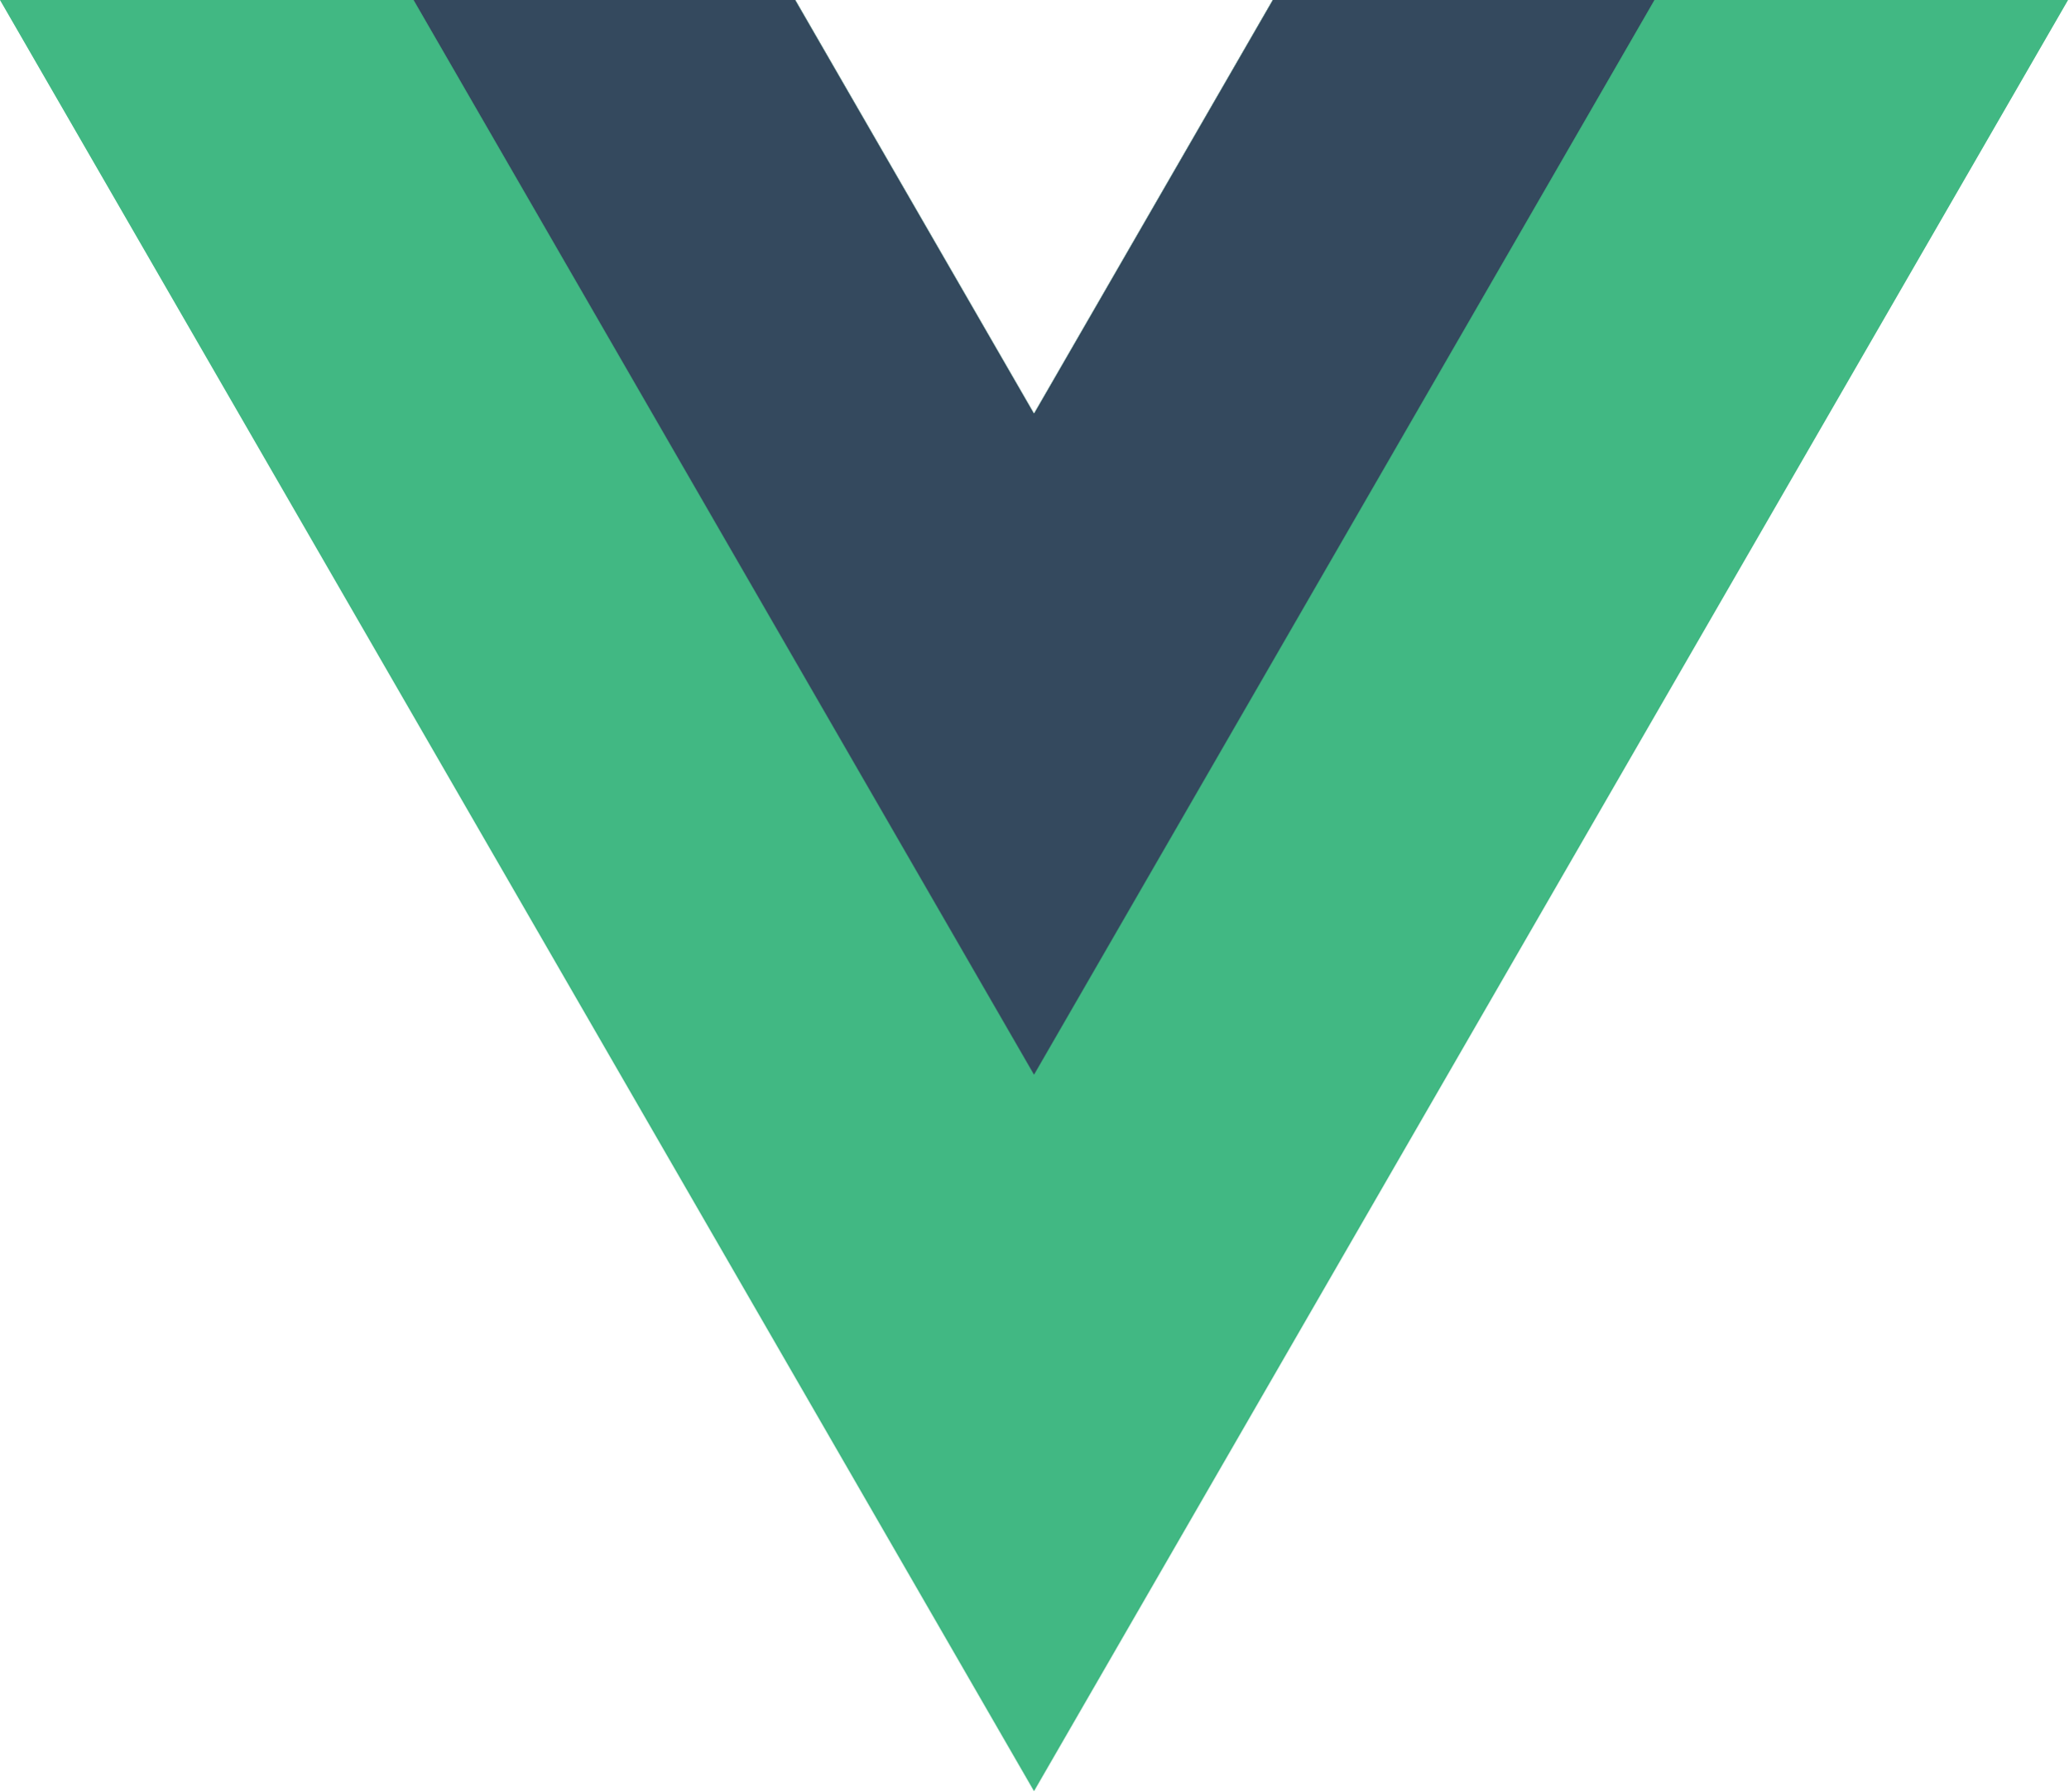
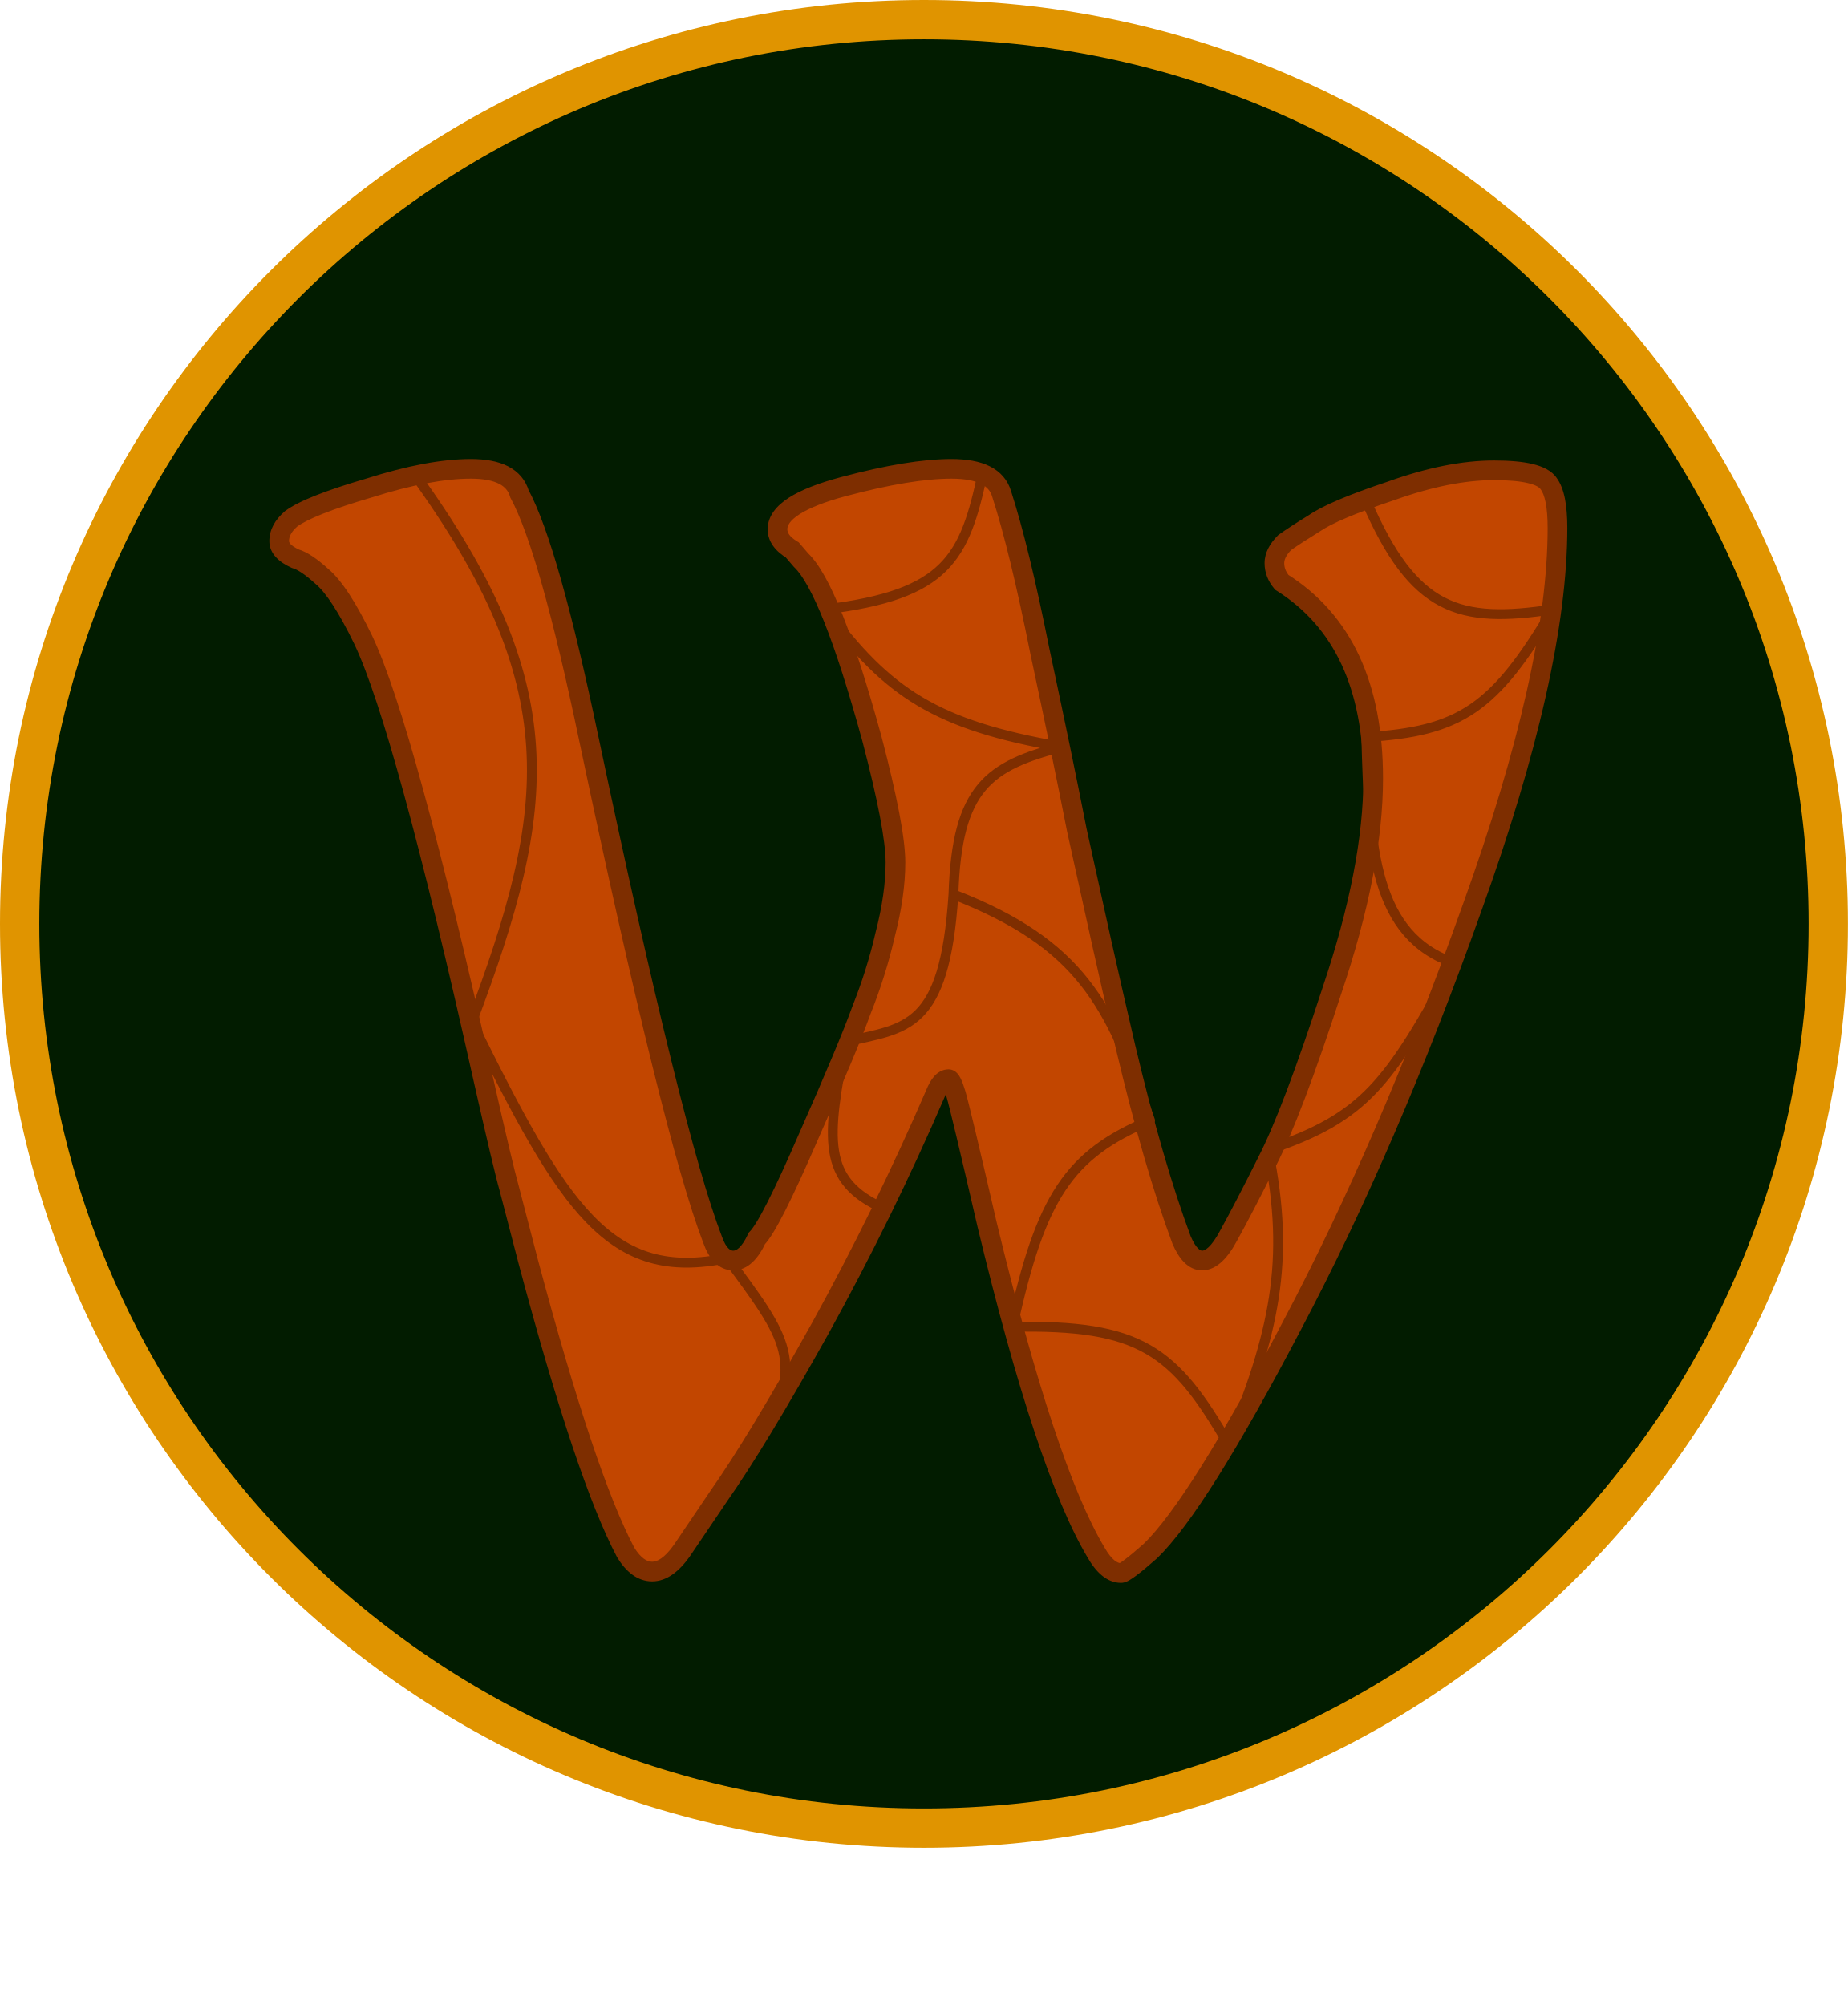
- <svg xmlns="http://www.w3.org/2000/svg" viewBox="0 0 261.76 226.69">
-   <path d="M161.096.001l-30.225 52.351L100.647.001H-.005l130.877 226.688L261.749.001z" fill="#41b883" />
-   <path d="M161.096.001l-30.225 52.351L100.647.001H52.346l78.526 136.01L209.398.001z" fill="#34495e" />
+ <svg xmlns="http://www.w3.org/2000/svg" width="94" height="102" viewBox="0 0 94 102" fill="none">
+   <circle cx="47" cy="47" r="46" fill="#021C00" stroke="#E09400" stroke-width="2" />
+   <path d="M43.825 51.375C44.325 50.125 44.725 48.85 45.025 47.55C45.375 46.2 45.55 44.975 45.55 43.875C45.55 42.725 45.15 40.625 44.35 37.575C42.95 32.475 41.75 29.45 40.75 28.5L40.3 27.975C39.8 27.675 39.55 27.325 39.55 26.925C39.55 26.075 40.675 25.35 42.925 24.75C45.175 24.15 47 23.85 48.4 23.85C49.85 23.85 50.7 24.275 50.95 25.125C51.55 26.975 52.2 29.65 52.9 33.15C53.65 36.65 54.275 39.675 54.775 42.225C55.325 44.725 55.75 46.65 56.05 48C56.35 49.35 56.75 51.1 57.25 53.25C58.2 57.25 59.15 60.525 60.1 63.075C60.4 63.775 60.75 64.125 61.15 64.125C61.6 64.125 62.05 63.7 62.5 62.85C63 61.95 63.65 60.7 64.45 59.1C65.3 57.45 66.4 54.55 67.75 50.4C69.15 46.25 69.85 42.65 69.85 39.6C69.85 34.9 68.3 31.575 65.2 29.625C64.95 29.325 64.825 29 64.825 28.65C64.825 28.3 65 27.95 65.35 27.6C65.7 27.35 66.2 27.025 66.85 26.625C67.5 26.175 68.8 25.625 70.75 24.975C72.7 24.275 74.45 23.925 76 23.925C77.55 23.925 78.475 24.15 78.775 24.6C79.075 25 79.225 25.75 79.225 26.85C79.225 31.7 77.775 38.15 74.875 46.2C72.025 54.2 68.975 61.275 65.725 67.425C62.525 73.525 60.125 77.35 58.525 78.9C57.675 79.65 57.175 80.025 57.025 80.025C56.575 80.025 56.15 79.675 55.75 78.975C54.05 76.125 52.2 70.55 50.2 62.25C49.3 58.35 48.775 56.15 48.625 55.65C48.475 55.15 48.35 54.9 48.25 54.9C48 54.9 47.775 55.15 47.575 55.65C45.825 59.7 43.875 63.675 41.725 67.575C39.575 71.425 37.85 74.275 36.55 76.125L34.675 78.9C34.175 79.6 33.675 79.95 33.175 79.95C32.675 79.95 32.225 79.625 31.825 78.975C30.475 76.425 28.825 71.5 26.875 64.2L25.9 60.45C25.7 59.75 25.25 57.85 24.55 54.75C21.9 42.9 19.875 35.5 18.475 32.55C17.675 30.9 16.975 29.825 16.375 29.325C15.825 28.825 15.375 28.525 15.025 28.425C14.475 28.175 14.2 27.875 14.2 27.525C14.2 27.125 14.4 26.75 14.8 26.4C15.4 25.95 16.725 25.425 18.775 24.825C20.825 24.175 22.55 23.85 23.95 23.85C25.35 23.85 26.175 24.275 26.425 25.125C27.425 26.975 28.6 31.125 29.95 37.575C32.8 51.075 34.9 59.575 36.25 63.075C36.5 63.775 36.85 64.125 37.3 64.125C37.75 64.125 38.15 63.75 38.5 63C38.95 62.55 39.825 60.825 41.125 57.825C42.475 54.775 43.375 52.625 43.825 51.375Z" fill="#C24600" />
+   <path d="M43.825 51.375L43.361 51.189L43.358 51.197L43.355 51.206L43.825 51.375ZM45.025 47.55L44.541 47.425L44.538 47.438L45.025 47.55ZM44.35 37.575L44.834 37.448L44.832 37.443L44.35 37.575ZM40.75 28.5L40.37 28.825L40.387 28.845L40.406 28.863L40.75 28.5ZM40.3 27.975L40.68 27.65L40.627 27.588L40.557 27.546L40.3 27.975ZM42.925 24.75L43.054 25.233L43.054 25.233L42.925 24.75ZM50.95 25.125L50.47 25.266L50.474 25.279L50.95 25.125ZM52.9 33.15L52.41 33.248L52.411 33.255L52.9 33.15ZM54.775 42.225L54.284 42.321L54.287 42.332L54.775 42.225ZM56.05 48L56.538 47.892L56.538 47.892L56.05 48ZM57.25 53.25L56.763 53.363L56.764 53.365L57.25 53.25ZM60.1 63.075L59.632 63.25L59.636 63.261L59.64 63.272L60.1 63.075ZM62.5 62.85L62.063 62.607L62.058 62.616L62.5 62.85ZM64.45 59.1L64.005 58.871L64.003 58.876L64.45 59.1ZM67.75 50.4L67.276 50.24L67.275 50.245L67.75 50.4ZM65.2 29.625L64.816 29.945L64.867 30.006L64.934 30.048L65.2 29.625ZM65.35 27.6L65.059 27.193L65.026 27.217L64.996 27.246L65.35 27.6ZM66.85 26.625L67.112 27.051L67.124 27.044L67.135 27.036L66.85 26.625ZM70.75 24.975L70.908 25.45L70.919 25.446L70.75 24.975ZM78.775 24.6L78.359 24.877L78.367 24.889L78.375 24.9L78.775 24.6ZM74.875 46.2L74.405 46.031L74.404 46.032L74.875 46.2ZM65.725 67.425L65.283 67.191L65.282 67.193L65.725 67.425ZM58.525 78.9L58.856 79.275L58.864 79.267L58.873 79.259L58.525 78.9ZM55.75 78.975L56.184 78.727L56.179 78.719L55.75 78.975ZM50.2 62.25L49.713 62.362L49.714 62.367L50.2 62.25ZM48.625 55.65L49.104 55.506L49.104 55.506L48.625 55.65ZM47.575 55.65L48.034 55.848L48.039 55.836L47.575 55.65ZM41.725 67.575L42.162 67.819L42.163 67.816L41.725 67.575ZM36.55 76.125L36.141 75.838L36.136 75.845L36.55 76.125ZM34.675 78.9L35.082 79.191L35.089 79.18L34.675 78.9ZM31.825 78.975L31.383 79.209L31.391 79.223L31.399 79.237L31.825 78.975ZM26.875 64.2L26.391 64.326L26.392 64.329L26.875 64.2ZM25.9 60.45L26.384 60.324L26.381 60.313L25.9 60.45ZM24.55 54.75L24.062 54.859L24.062 54.86L24.55 54.75ZM18.475 32.55L18.927 32.336L18.925 32.332L18.475 32.55ZM16.375 29.325L16.039 29.695L16.047 29.702L16.055 29.709L16.375 29.325ZM15.025 28.425L14.818 28.88L14.852 28.896L14.888 28.906L15.025 28.425ZM14.8 26.4L14.5 26L14.485 26.011L14.471 26.024L14.8 26.4ZM18.775 24.825L18.916 25.305L18.926 25.302L18.775 24.825ZM26.425 25.125L25.945 25.266L25.96 25.317L25.985 25.363L26.425 25.125ZM29.95 37.575L29.461 37.677L29.461 37.678L29.95 37.575ZM36.25 63.075L36.721 62.907L36.717 62.895L36.25 63.075ZM38.5 63L38.146 62.646L38.084 62.709L38.047 62.789L38.5 63ZM41.125 57.825L40.668 57.623L40.666 57.626L41.125 57.825ZM44.289 51.561C44.799 50.287 45.206 48.988 45.512 47.662L44.538 47.438C44.244 48.712 43.851 49.963 43.361 51.189L44.289 51.561ZM45.509 47.675C45.867 46.295 46.05 45.027 46.05 43.875H45.05C45.05 44.923 44.883 46.105 44.541 47.425L45.509 47.675ZM46.05 43.875C46.05 42.651 45.632 40.492 44.834 37.448L43.866 37.702C44.668 40.758 45.05 42.799 45.05 43.875H46.05ZM44.832 37.443C44.13 34.884 43.474 32.834 42.865 31.297C42.265 29.785 41.682 28.696 41.094 28.137L40.406 28.863C40.818 29.254 41.335 30.153 41.935 31.666C42.526 33.154 43.17 35.166 43.868 37.707L44.832 37.443ZM41.13 28.175L40.68 27.65L39.92 28.3L40.37 28.825L41.13 28.175ZM40.557 27.546C40.133 27.291 40.05 27.076 40.05 26.925H39.05C39.05 27.573 39.467 28.059 40.043 28.404L40.557 27.546ZM40.05 26.925C40.05 26.751 40.159 26.49 40.665 26.164C41.163 25.843 41.948 25.528 43.054 25.233L42.796 24.267C41.652 24.572 40.75 24.919 40.123 25.323C39.503 25.723 39.05 26.248 39.05 26.925H40.05ZM43.054 25.233C45.286 24.638 47.063 24.35 48.4 24.35V23.35C46.937 23.35 45.064 23.662 42.796 24.267L43.054 25.233ZM48.4 24.35C49.084 24.35 49.573 24.452 49.901 24.616C50.212 24.771 50.388 24.985 50.47 25.266L51.43 24.984C51.262 24.415 50.888 23.991 50.349 23.721C49.827 23.461 49.166 23.35 48.4 23.35V24.35ZM50.474 25.279C51.065 27.102 51.711 29.754 52.41 33.248L53.39 33.052C52.689 29.546 52.035 26.849 51.426 24.971L50.474 25.279ZM52.411 33.255C53.161 36.753 53.785 39.775 54.284 42.321L55.266 42.129C54.765 39.575 54.139 36.547 53.389 33.045L52.411 33.255ZM54.287 42.332C54.837 44.833 55.262 46.758 55.562 48.108L56.538 47.892C56.238 46.542 55.813 44.617 55.263 42.118L54.287 42.332ZM55.562 48.108C55.862 49.461 56.263 51.212 56.763 53.363L57.737 53.137C57.237 50.987 56.838 49.239 56.538 47.892L55.562 48.108ZM56.764 53.365C57.716 57.377 58.672 60.673 59.632 63.25L60.569 62.9C59.628 60.377 58.684 57.123 57.736 53.135L56.764 53.365ZM59.64 63.272C59.946 63.986 60.414 64.625 61.15 64.625V63.625C61.086 63.625 60.854 63.565 60.56 62.878L59.64 63.272ZM61.15 64.625C61.544 64.625 61.886 64.437 62.168 64.17C62.449 63.905 62.704 63.534 62.942 63.084L62.058 62.616C61.846 63.016 61.651 63.282 61.482 63.443C61.314 63.601 61.206 63.625 61.15 63.625V64.625ZM62.937 63.093C63.442 62.184 64.096 60.926 64.897 59.324L64.003 58.876C63.204 60.474 62.558 61.717 62.063 62.607L62.937 63.093ZM64.894 59.329C65.765 57.64 66.875 54.705 68.225 50.555L67.275 50.245C65.925 54.395 64.835 57.26 64.005 58.871L64.894 59.329ZM68.224 50.56C69.634 46.379 70.35 42.722 70.35 39.6H69.35C69.35 42.578 68.666 46.121 67.276 50.24L68.224 50.56ZM70.35 39.6C70.35 34.783 68.753 31.269 65.466 29.202L64.934 30.048C67.847 31.881 69.35 35.017 69.35 39.6H70.35ZM65.584 29.305C65.4 29.084 65.325 28.869 65.325 28.65H64.325C64.325 29.131 64.5 29.566 64.816 29.945L65.584 29.305ZM65.325 28.65C65.325 28.479 65.408 28.249 65.704 27.953L64.996 27.246C64.592 27.651 64.325 28.121 64.325 28.65H65.325ZM65.641 28.007C65.977 27.767 66.466 27.449 67.112 27.051L66.588 26.199C65.934 26.601 65.423 26.933 65.059 27.193L65.641 28.007ZM67.135 27.036C67.718 26.632 68.954 26.101 70.908 25.449L70.592 24.501C68.646 25.149 67.282 25.718 66.565 26.214L67.135 27.036ZM70.919 25.446C72.832 24.759 74.523 24.425 76 24.425V23.425C74.377 23.425 72.568 23.791 70.581 24.504L70.919 25.446ZM76 24.425C76.757 24.425 77.331 24.48 77.738 24.58C78.163 24.683 78.315 24.812 78.359 24.877L79.191 24.323C78.935 23.938 78.474 23.73 77.974 23.608C77.457 23.482 76.793 23.425 76 23.425V24.425ZM78.375 24.9C78.463 25.017 78.555 25.224 78.622 25.561C78.689 25.893 78.725 26.32 78.725 26.85H79.725C79.725 26.28 79.686 25.782 79.603 25.364C79.52 24.951 79.387 24.583 79.175 24.3L78.375 24.9ZM78.725 26.85C78.725 31.614 77.298 38 74.405 46.031L75.345 46.37C78.252 38.3 79.725 31.786 79.725 26.85H78.725ZM74.404 46.032C71.56 54.014 68.52 61.067 65.283 67.191L66.167 67.659C69.43 61.483 72.49 54.386 75.346 46.368L74.404 46.032ZM65.282 67.193C63.685 70.237 62.292 72.706 61.102 74.603C59.906 76.509 58.932 77.81 58.177 78.541L58.873 79.259C59.718 78.44 60.744 77.054 61.949 75.135C63.158 73.207 64.564 70.713 66.168 67.657L65.282 67.193ZM58.194 78.525C57.773 78.897 57.447 79.168 57.212 79.344C57.094 79.432 57.01 79.489 56.953 79.522C56.925 79.538 56.913 79.543 56.914 79.542C56.915 79.542 56.924 79.538 56.94 79.535C56.954 79.531 56.984 79.525 57.025 79.525V80.525C57.136 80.525 57.228 80.493 57.281 80.472C57.342 80.449 57.4 80.418 57.453 80.388C57.559 80.326 57.681 80.243 57.812 80.144C58.078 79.944 58.428 79.653 58.856 79.275L58.194 78.525ZM57.025 79.525C56.862 79.525 56.566 79.395 56.184 78.727L55.316 79.223C55.734 79.955 56.288 80.525 57.025 80.525V79.525ZM56.179 78.719C54.523 75.942 52.687 70.437 50.686 62.133L49.714 62.367C51.713 70.663 53.577 76.308 55.321 79.231L56.179 78.719ZM50.687 62.138C49.79 58.249 49.26 56.026 49.104 55.506L48.146 55.794C48.29 56.274 48.81 58.451 49.713 62.362L50.687 62.138ZM49.104 55.506C49.026 55.248 48.948 55.028 48.866 54.864C48.826 54.784 48.773 54.692 48.701 54.612C48.64 54.544 48.488 54.4 48.25 54.4V55.4C48.062 55.4 47.963 55.287 47.958 55.281C47.943 55.264 47.949 55.266 47.971 55.311C48.015 55.397 48.074 55.552 48.146 55.794L49.104 55.506ZM48.25 54.4C47.939 54.4 47.695 54.561 47.522 54.753C47.354 54.94 47.221 55.188 47.111 55.464L48.039 55.836C48.129 55.611 48.209 55.485 48.265 55.422C48.317 55.364 48.311 55.4 48.25 55.4V54.4ZM47.116 55.452C45.372 59.487 43.429 63.447 41.287 67.334L42.163 67.816C44.321 63.903 46.278 59.913 48.034 55.848L47.116 55.452ZM41.288 67.331C39.141 71.177 37.426 74.009 36.141 75.838L36.959 76.412C38.274 74.541 40.009 71.673 42.161 67.819L41.288 67.331ZM36.136 75.845L34.261 78.62L35.089 79.18L36.964 76.405L36.136 75.845ZM34.268 78.609C33.795 79.271 33.426 79.45 33.175 79.45V80.45C33.924 80.45 34.555 79.929 35.082 79.191L34.268 78.609ZM33.175 79.45C32.928 79.45 32.611 79.298 32.251 78.713L31.399 79.237C31.839 79.952 32.422 80.45 33.175 80.45V79.45ZM32.267 78.741C30.947 76.248 29.309 71.375 27.358 64.071L26.392 64.329C28.341 71.625 30.003 76.602 31.383 79.209L32.267 78.741ZM27.359 64.074L26.384 60.324L25.416 60.576L26.391 64.326L27.359 64.074ZM26.381 60.313C26.186 59.629 25.739 57.746 25.038 54.64L24.062 54.86C24.761 57.954 25.214 59.871 25.419 60.587L26.381 60.313ZM25.038 54.641C23.712 48.712 22.541 43.891 21.526 40.181C20.513 36.48 19.647 33.854 18.927 32.336L18.023 32.764C18.703 34.196 19.549 36.745 20.561 40.444C21.571 44.134 22.738 48.938 24.062 54.859L25.038 54.641ZM18.925 32.332C18.125 30.682 17.386 29.517 16.695 28.941L16.055 29.709C16.564 30.134 17.225 31.118 18.025 32.768L18.925 32.332ZM16.711 28.955C16.152 28.446 15.63 28.078 15.162 27.944L14.888 28.906C15.12 28.972 15.498 29.204 16.039 29.695L16.711 28.955ZM15.232 27.97C14.722 27.738 14.7 27.563 14.7 27.525H13.7C13.7 28.187 14.228 28.612 14.818 28.88L15.232 27.97ZM14.7 27.525C14.7 27.313 14.8 27.064 15.129 26.776L14.471 26.024C14 26.436 13.7 26.937 13.7 27.525H14.7ZM15.1 26.8C15.346 26.616 15.777 26.392 16.428 26.134C17.071 25.879 17.899 25.602 18.915 25.305L18.635 24.345C17.601 24.648 16.742 24.934 16.06 25.204C15.386 25.471 14.854 25.734 14.5 26L15.1 26.8ZM18.926 25.302C20.951 24.66 22.621 24.35 23.95 24.35V23.35C22.479 23.35 20.7 23.69 18.624 24.348L18.926 25.302ZM23.95 24.35C24.607 24.35 25.075 24.451 25.39 24.613C25.687 24.767 25.861 24.979 25.945 25.266L26.905 24.984C26.739 24.421 26.375 23.996 25.848 23.724C25.337 23.461 24.693 23.35 23.95 23.35V24.35ZM25.985 25.363C26.458 26.237 26.989 27.693 27.575 29.761C28.158 31.821 28.787 34.459 29.461 37.677L30.439 37.473C29.763 34.242 29.129 31.579 28.537 29.489C27.948 27.407 27.392 25.863 26.865 24.887L25.985 25.363ZM29.461 37.678C32.308 51.166 34.416 59.71 35.783 63.255L36.717 62.895C35.384 59.44 33.292 50.984 30.439 37.472L29.461 37.678ZM35.779 63.243C36.048 63.995 36.517 64.625 37.3 64.625V63.625C37.184 63.625 36.952 63.555 36.721 62.907L35.779 63.243ZM37.3 64.625C38.069 64.625 38.592 63.986 38.953 63.211L38.047 62.789C37.708 63.514 37.431 63.625 37.3 63.625V64.625ZM38.854 63.354C39.01 63.197 39.174 62.963 39.344 62.684C39.519 62.397 39.718 62.032 39.94 61.595C40.384 60.719 40.932 59.528 41.584 58.024L40.666 57.626C40.018 59.122 39.479 60.293 39.048 61.143C38.832 61.568 38.647 61.907 38.49 62.163C38.329 62.428 38.215 62.578 38.146 62.646L38.854 63.354ZM41.582 58.027C42.932 54.978 43.839 52.813 44.295 51.544L43.355 51.206C42.911 52.437 42.018 54.572 40.668 57.623L41.582 58.027Z" fill="#7E2E00" />
+   <path d="M21 24C28.926 34.92 28.12 41.054 24 52C28.693 61.508 31.014 65.254 37 64C39.95 68.03 41.11 69.316 38.5 73.5M45 61.5C41.748 60.077 42.063 57.914 43 53C46.091 52.285 48.047 52.407 48.5 45.5M50 24C49.073 28.407 48.149 30.245 42 31C45.129 35.248 47.638 36.898 54 38C50.329 38.967 48.67 40.023 48.5 45.5M48.5 45.5C54.97 48.019 56.473 51.066 58.5 57C54.375 58.727 52.942 60.888 51.5 67.5C57.993 67.38 59.727 68.679 62.5 73.5C64.798 67.847 65.661 64.181 64.5 58.5C69.486 56.819 70.629 55.097 74 49C69.912 47.62 69.644 43.182 69.5 37.5C74.262 37.21 76.01 36.062 79 31C74.194 31.731 71.911 31.062 69.5 25.5" stroke="#7E2E00" stroke-width="0.5" stroke-linecap="round" stroke-linejoin="round" />
</svg>
